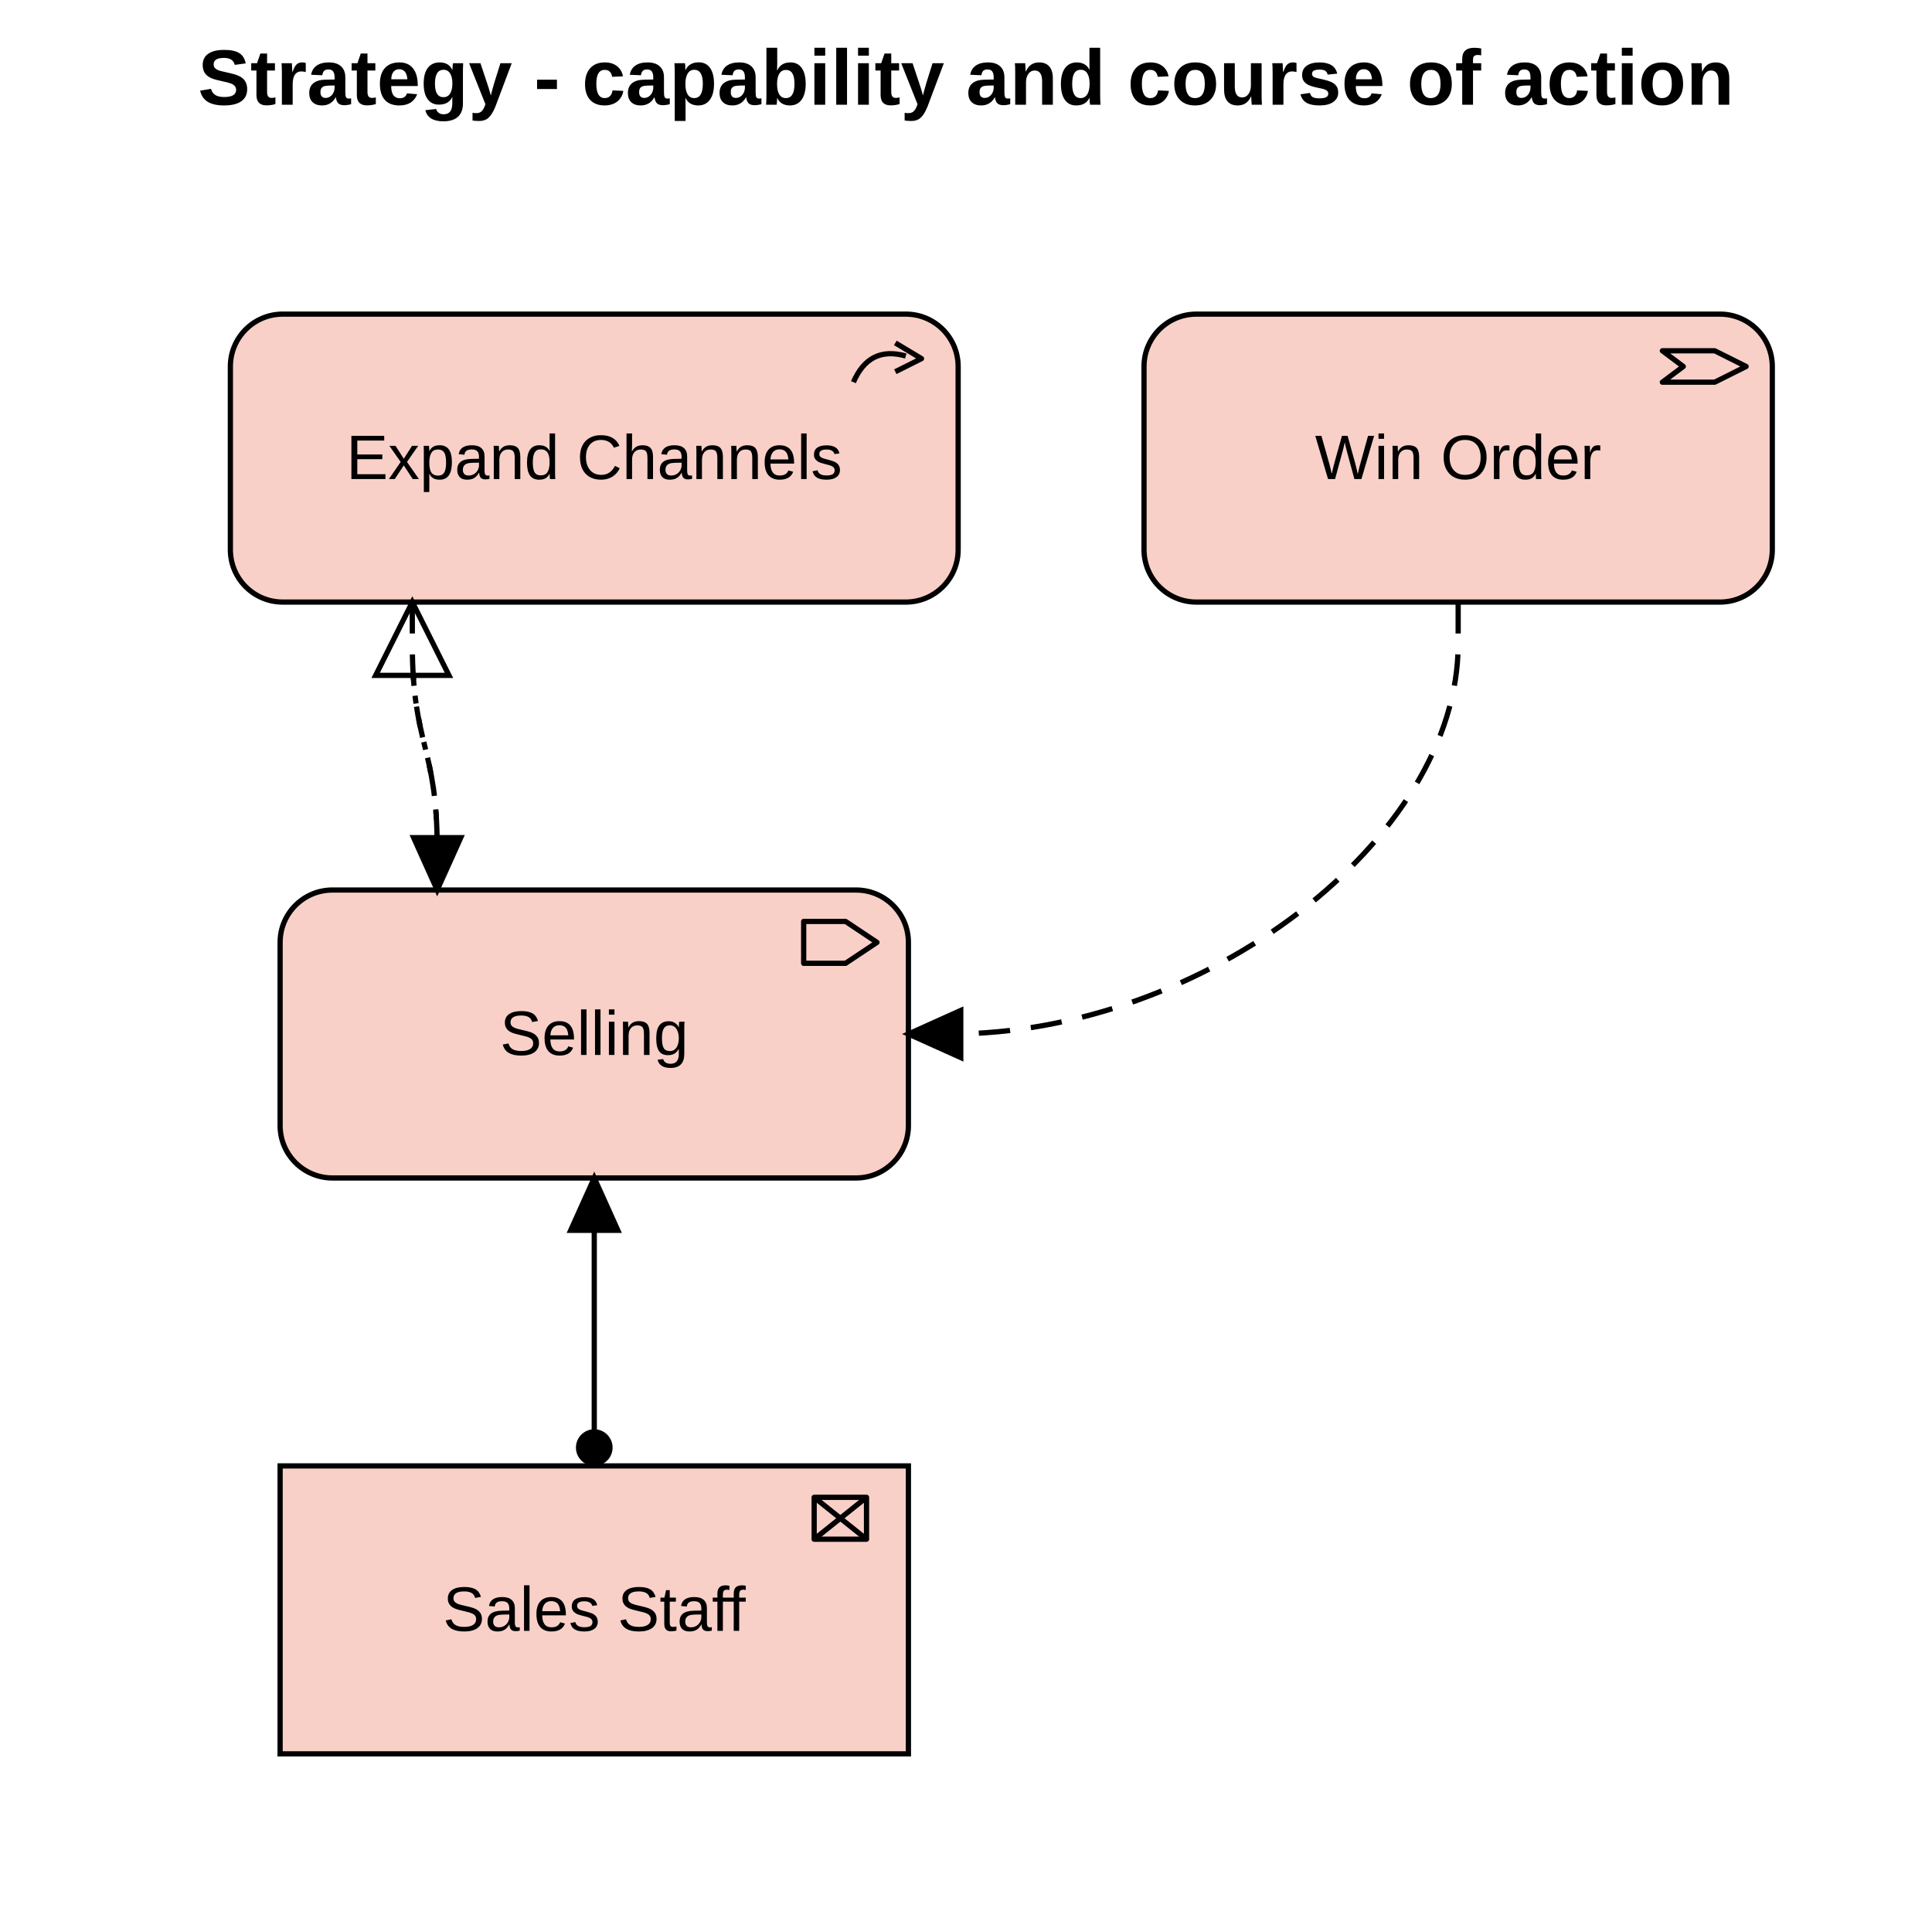
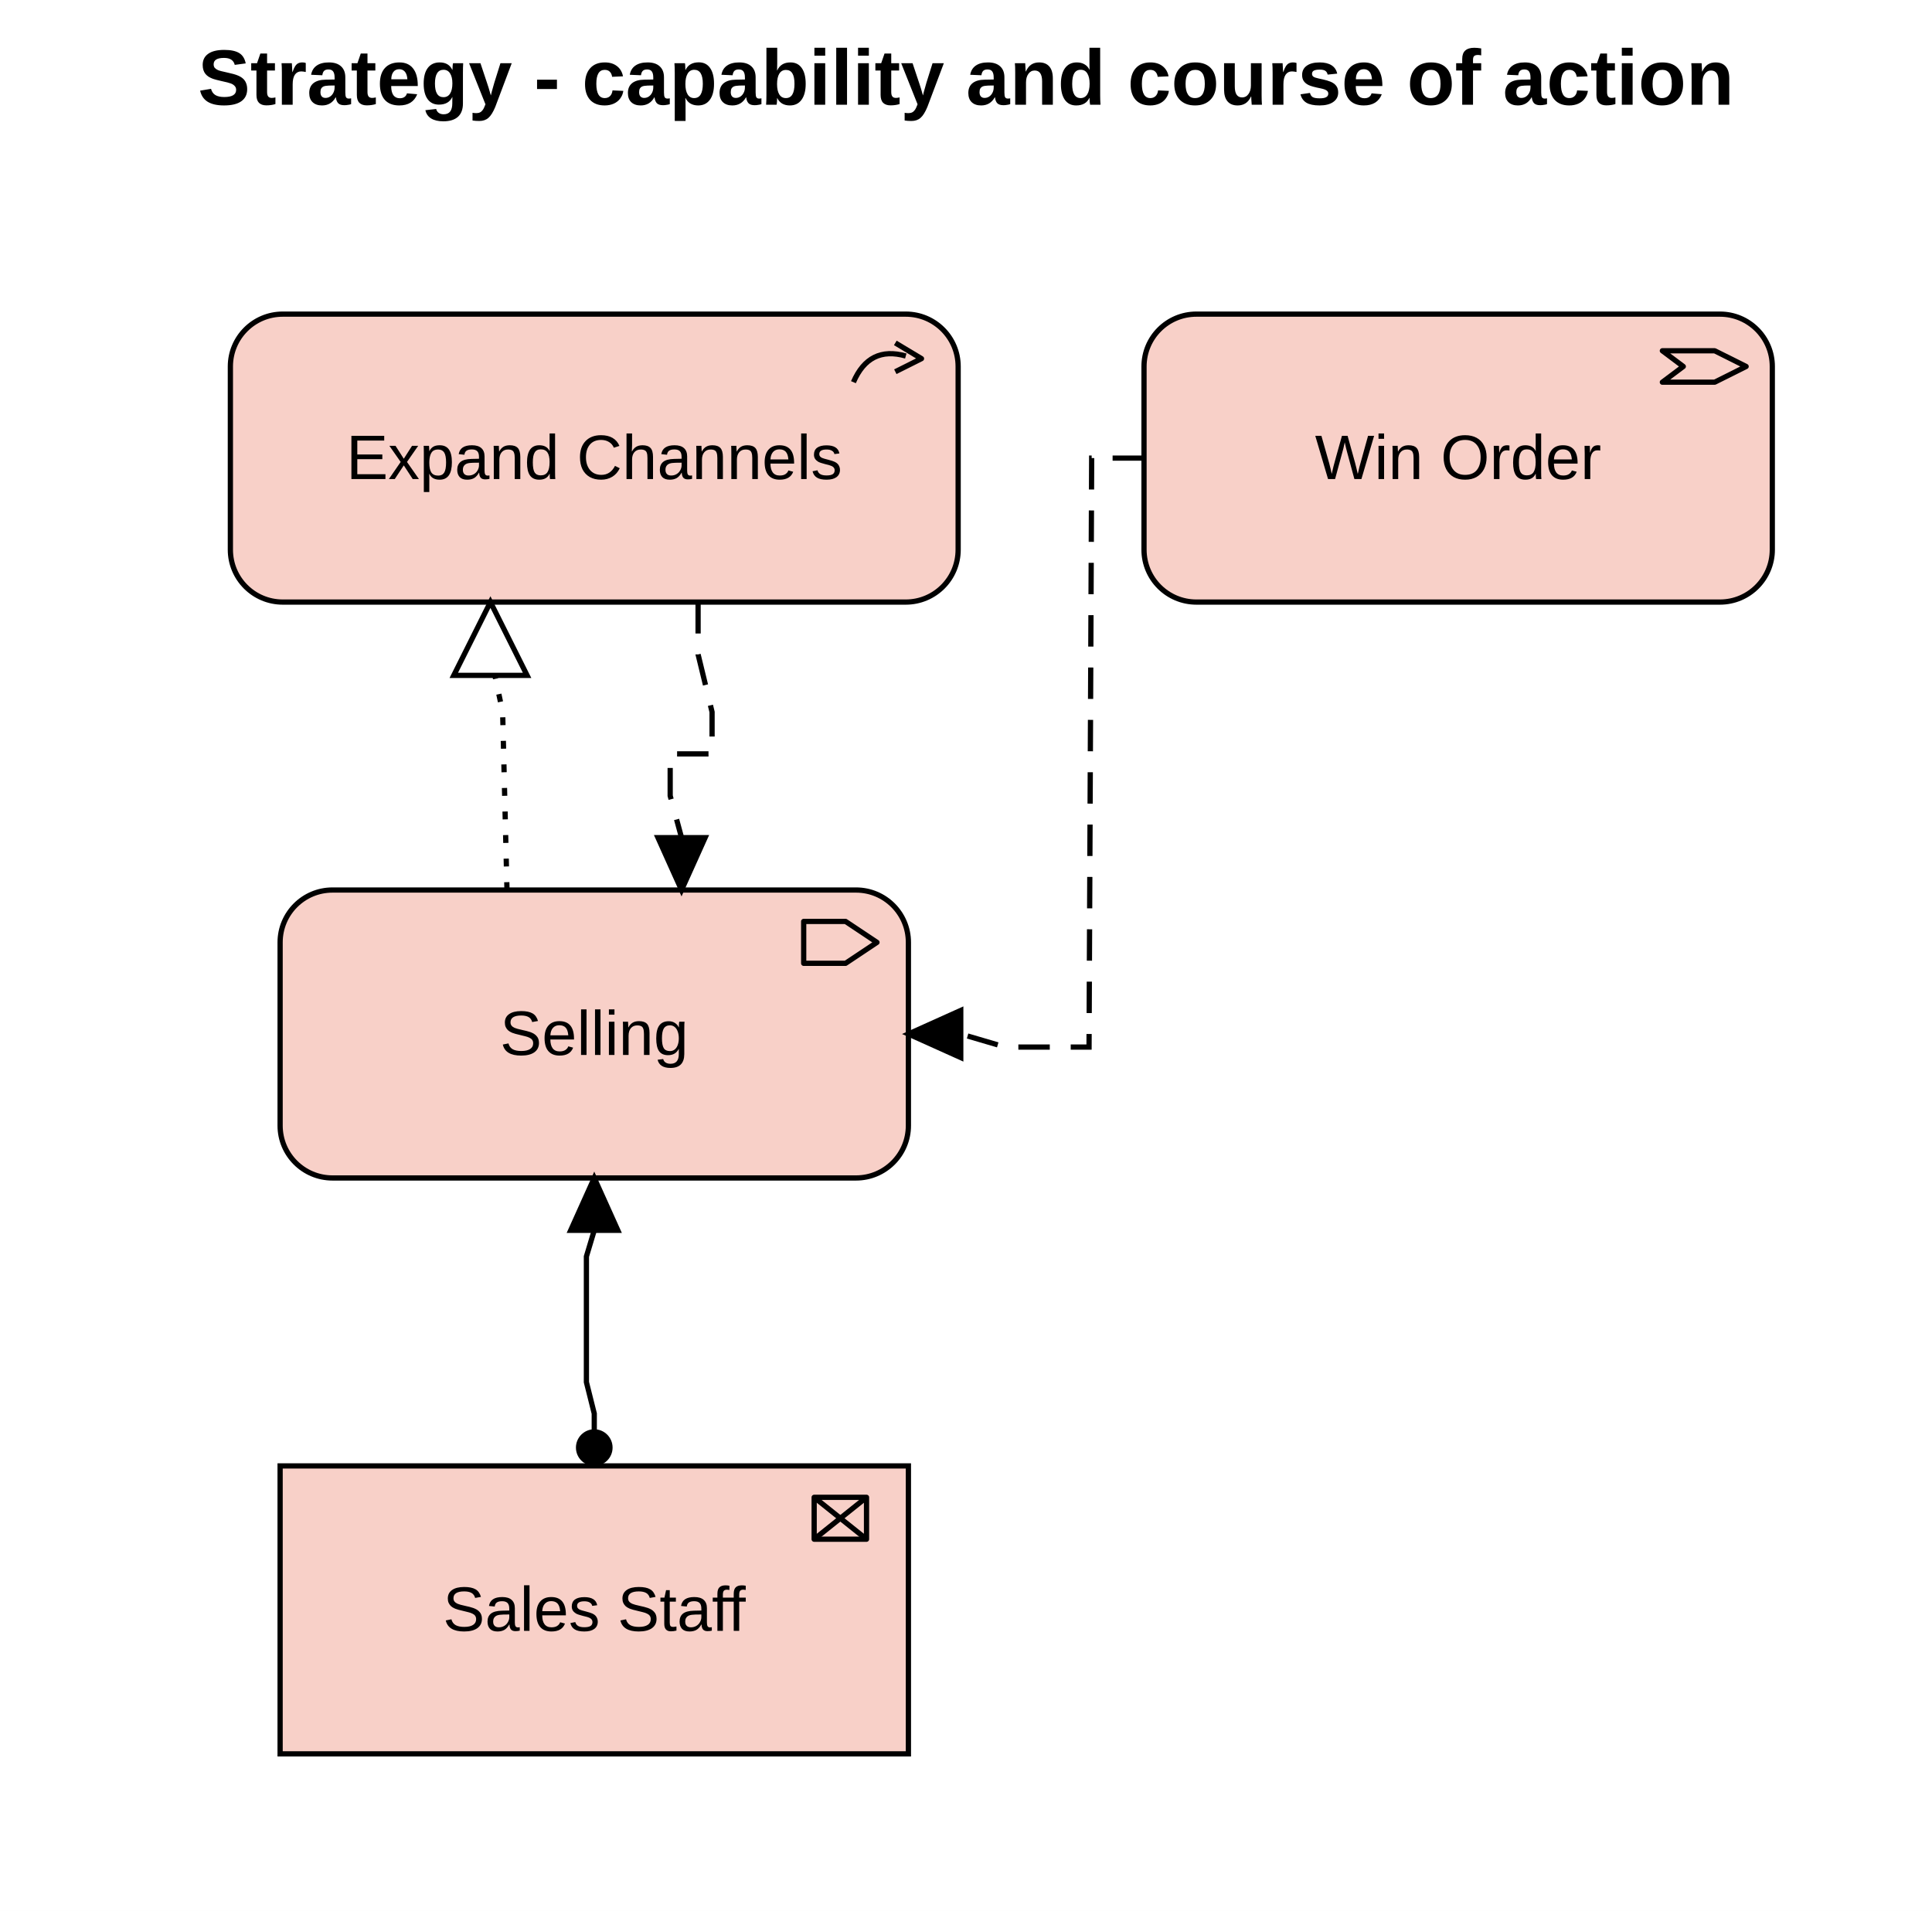
<svg xmlns="http://www.w3.org/2000/svg" width="369" height="365" viewBox="0 0 369 365" font-family="Arial, Helvetica, sans-serif" font-size="12">
  <rect x="0" y="0" width="369" height="365" fill="#ffffff" />
  <text x="184.5" y="20" text-anchor="middle" font-size="15" font-weight="bold">Strategy - capability and course of action</text>
  <g transform="translate(10,40)">
    <g class="element resource" data-id="staff">
      <rect fill="#F8D0C8" stroke="#000000" stroke-width="1" x="43.5" y="240" width="120" height="55" rx="0" ry="0" />
      <g stroke="#000" stroke-width="1" stroke-linejoin="round" fill="none">
        <rect x="145.5" y="246" width="10" height="8" />
        <line x1="145.5" y1="246" x2="155.5" y2="254" />
        <line x1="155.5" y1="246" x2="145.5" y2="254" />
      </g>
      <text x="103.5" y="271.5" text-anchor="middle">Sales Staff</text>
    </g>
    <g class="element capability" data-id="sellingCap">
      <rect fill="#F8D0C8" stroke="#000000" stroke-width="1" x="43.5" y="130" width="120" height="55" rx="10" ry="10" />
      <path stroke="#000" stroke-width="1" stroke-linejoin="round" fill="none" d="M143.5,136 H151.5 L157.5,140 L151.5,144 H143.5 Z" />
      <text x="103.5" y="161.5" text-anchor="middle">Selling</text>
    </g>
    <g class="element value-stream" data-id="winOrder">
      <rect fill="#F8D0C8" stroke="#000000" stroke-width="1" x="208.5" y="20" width="120" height="55" rx="10" ry="10" />
      <path stroke="#000" stroke-width="1" stroke-linejoin="round" fill="none" d="M307.5,27 H317.5 L323.5,30 L317.5,33 H307.5 L311.5,30 Z" />
      <text x="268.5" y="51.5" text-anchor="middle">Win Order</text>
    </g>
    <g class="element course-of-action" data-id="expand">
      <rect fill="#F8D0C8" stroke="#000000" stroke-width="1" x="34" y="20" width="139" height="55" rx="10" ry="10" />
      <g stroke="#000" stroke-width="1" stroke-linejoin="round" fill="none">
        <path d="M153,33 Q156,26 163,28" />
        <path d="M161,25.5 L166,28.5 L161,31" />
      </g>
      <text x="103.5" y="51.5" text-anchor="middle">Expand Channels</text>
    </g>
    <g class="relationship assignment" data-source="staff" data-target="sellingCap">
-       <path d="M103.5,240L103.5,232L103.5,185" fill="none" stroke="#000" stroke-width="1" />
+       <path d="M103.5,240L103.5,230L102,224L102,200L103.5,195L103.5,185" fill="none" stroke="#000" stroke-width="1" />
      <circle cx="103.5" cy="236.5" r="3.5" fill="#000" />
      <path d="M103.5,185 L108,195 L99,195 Z" fill="#000" stroke="#000" stroke-width="1" />
    </g>
    <g class="relationship realization" data-source="sellingCap" data-target="expand">
-       <path d="M73.5,130L73.5,122C73.5,102.5 68.75,102.5 68.75,83L68.75,75" fill="none" stroke="#000" stroke-width="1" stroke-dasharray="1.5 3" />
-       <path d="M68.75,75 L75.75,89 L61.75,89 Z" fill="#fff" stroke="#000" stroke-width="1" />
+       <path d="M86.83,130L86,96L83.67,85L83.67,75" fill="none" stroke="#000" stroke-width="1" stroke-dasharray="1.5 3" />
+       <path d="M83.67,75 L90.67,89 L76.67,89 Z" fill="#fff" stroke="#000" stroke-width="1" />
    </g>
    <g class="relationship flow" data-source="winOrder" data-target="sellingCap">
-       <path d="M268.5,75L268.5,83C268.5,120.25 220,157.5 171.5,157.5L163.5,157.5" fill="none" stroke="#000" stroke-width="1" stroke-dasharray="6 4" />
+       <path d="M208.5,47.5L198.5,47.5L198,160L182,160L173.5,157.5L163.5,157.5" fill="none" stroke="#000" stroke-width="1" stroke-dasharray="6 4" />
      <path d="M163.5,157.5 L173.5,153 L173.5,162 Z" fill="#000" stroke="#000" stroke-width="1" />
    </g>
    <g class="relationship flow" data-source="expand" data-target="sellingCap">
-       <path d="M68.75,75L68.75,83C68.75,102.5 73.5,102.5 73.5,122L73.5,130" fill="none" stroke="#000" stroke-width="1" stroke-dasharray="6 4" />
-       <path d="M73.5,130 L69,120 L78,120 Z" fill="#000" stroke="#000" stroke-width="1" />
+       <path d="M123.33,75L123.33,85L126,96L126,104L118,104L118,112L120.17,120L120.17,130" fill="none" stroke="#000" stroke-width="1" stroke-dasharray="6 4" />
+       <path d="M120.17,130 L115.67,120 L124.67,120 Z" fill="#000" stroke="#000" stroke-width="1" />
    </g>
  </g>
</svg>
